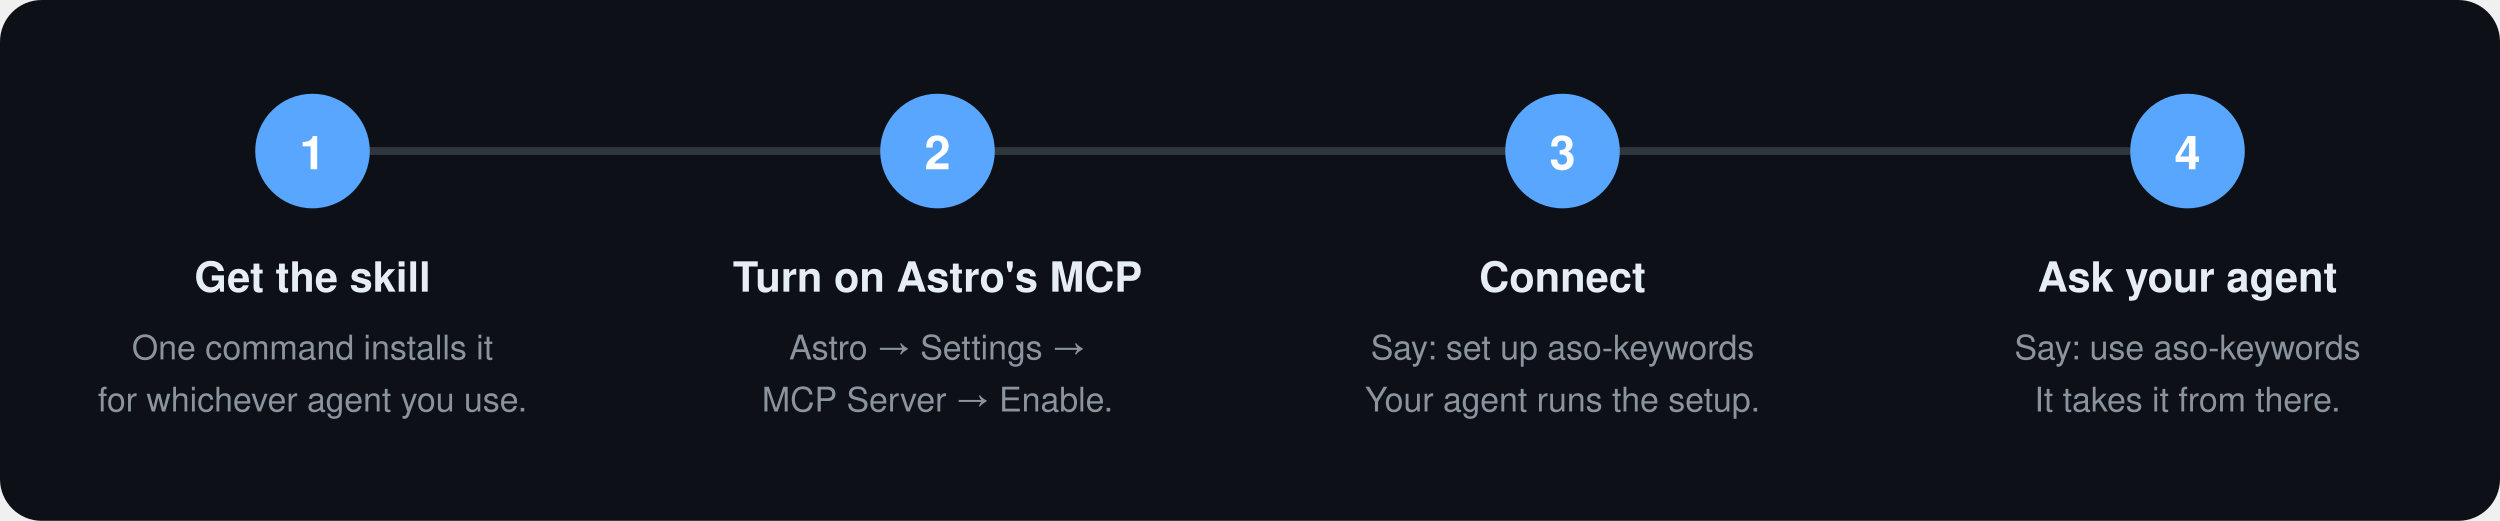
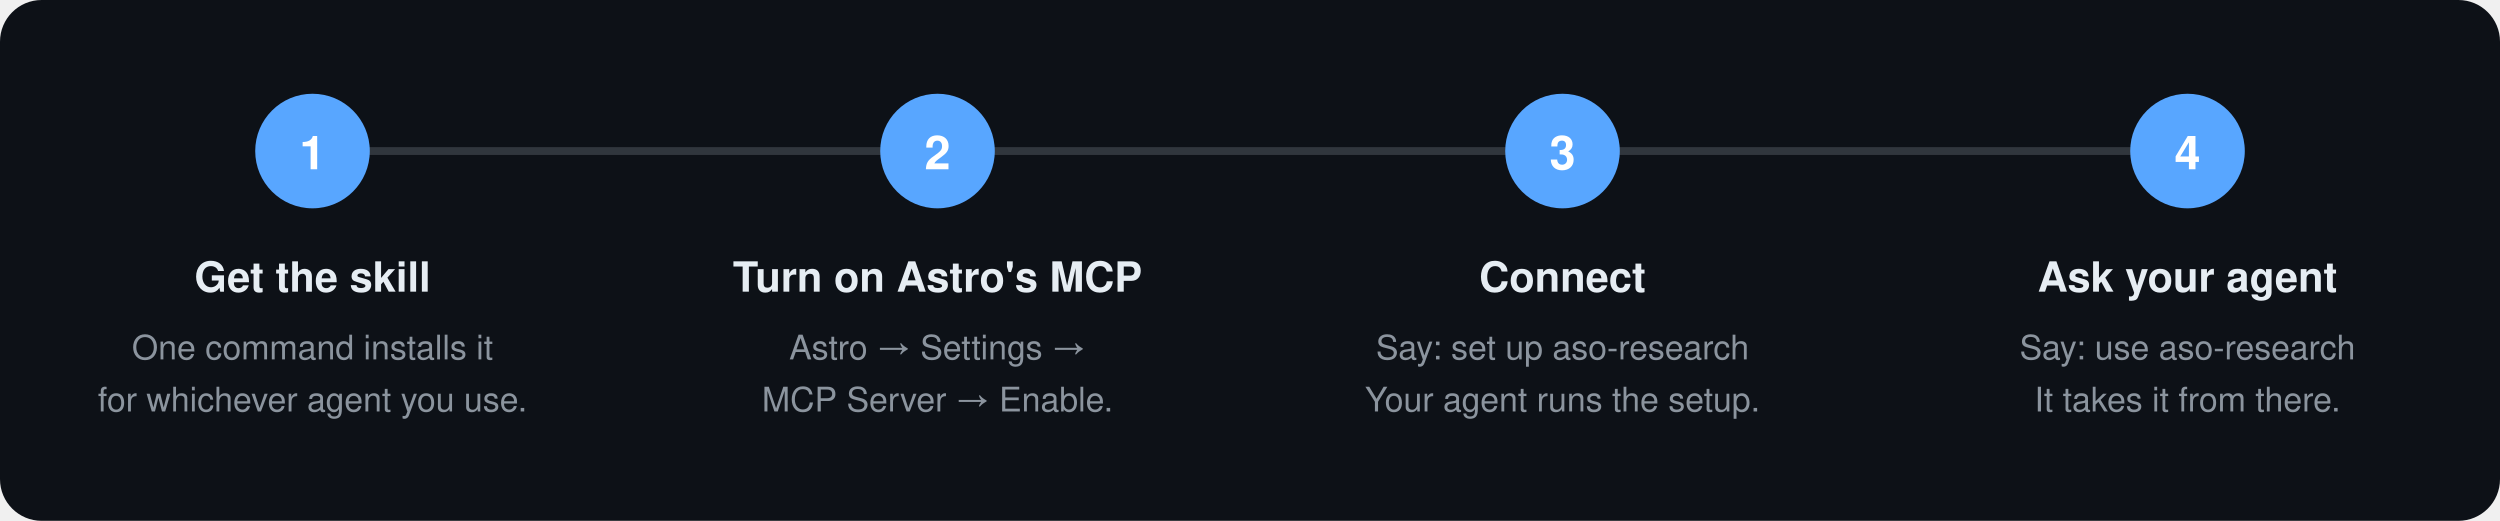
<svg xmlns="http://www.w3.org/2000/svg" width="960" height="200" viewBox="0 0 960 200" font-family="-apple-system, BlinkMacSystemFont, 'Segoe UI', Helvetica, Arial, sans-serif">
  <rect width="960" height="200" rx="16" fill="#0d1117" />
  <line x1="120" y1="58" x2="840" y2="58" stroke="#30363d" stroke-width="3" />
  <circle cx="120" cy="58" r="22" fill="#58a6ff" />
  <text x="120" y="65" text-anchor="middle" font-size="18" font-weight="700" fill="#ffffff">1</text>
  <text x="120" y="112" text-anchor="middle" font-size="16" font-weight="700" fill="#e6edf3">Get the skill</text>
  <text x="120" y="138" text-anchor="middle" font-size="13" fill="#8b949e">One command installs it</text>
  <text x="120" y="158" text-anchor="middle" font-size="13" fill="#8b949e">for whichever agent you use.</text>
  <circle cx="360" cy="58" r="22" fill="#58a6ff" />
  <text x="360" y="65" text-anchor="middle" font-size="18" font-weight="700" fill="#ffffff">2</text>
  <text x="360" y="112" text-anchor="middle" font-size="16" font-weight="700" fill="#e6edf3">Turn on Astro's MCP</text>
  <text x="360" y="138" text-anchor="middle" font-size="13" fill="#8b949e">Astro → Settings →</text>
  <text x="360" y="158" text-anchor="middle" font-size="13" fill="#8b949e">MCP Server → Enable.</text>
  <circle cx="600" cy="58" r="22" fill="#58a6ff" />
  <text x="600" y="65" text-anchor="middle" font-size="18" font-weight="700" fill="#ffffff">3</text>
  <text x="600" y="112" text-anchor="middle" font-size="16" font-weight="700" fill="#e6edf3">Connect</text>
-   <text x="600" y="138" text-anchor="middle" font-size="13" fill="#8b949e">Say: set up aso-keywords</text>
+   <text x="600" y="138" text-anchor="middle" font-size="13" fill="#8b949e">Say: set up aso-research</text>
  <text x="600" y="158" text-anchor="middle" font-size="13" fill="#8b949e">Your agent runs the setup.</text>
  <circle cx="840" cy="58" r="22" fill="#58a6ff" />
  <text x="840" y="65" text-anchor="middle" font-size="18" font-weight="700" fill="#ffffff">4</text>
  <text x="840" y="112" text-anchor="middle" font-size="16" font-weight="700" fill="#e6edf3">Ask your agent</text>
-   <text x="840" y="138" text-anchor="middle" font-size="13" fill="#8b949e">Say: use aso-keywords</text>
+   <text x="840" y="138" text-anchor="middle" font-size="13" fill="#8b949e">Say: use aso-research</text>
  <text x="840" y="158" text-anchor="middle" font-size="13" fill="#8b949e">It takes it from there.</text>
</svg>
